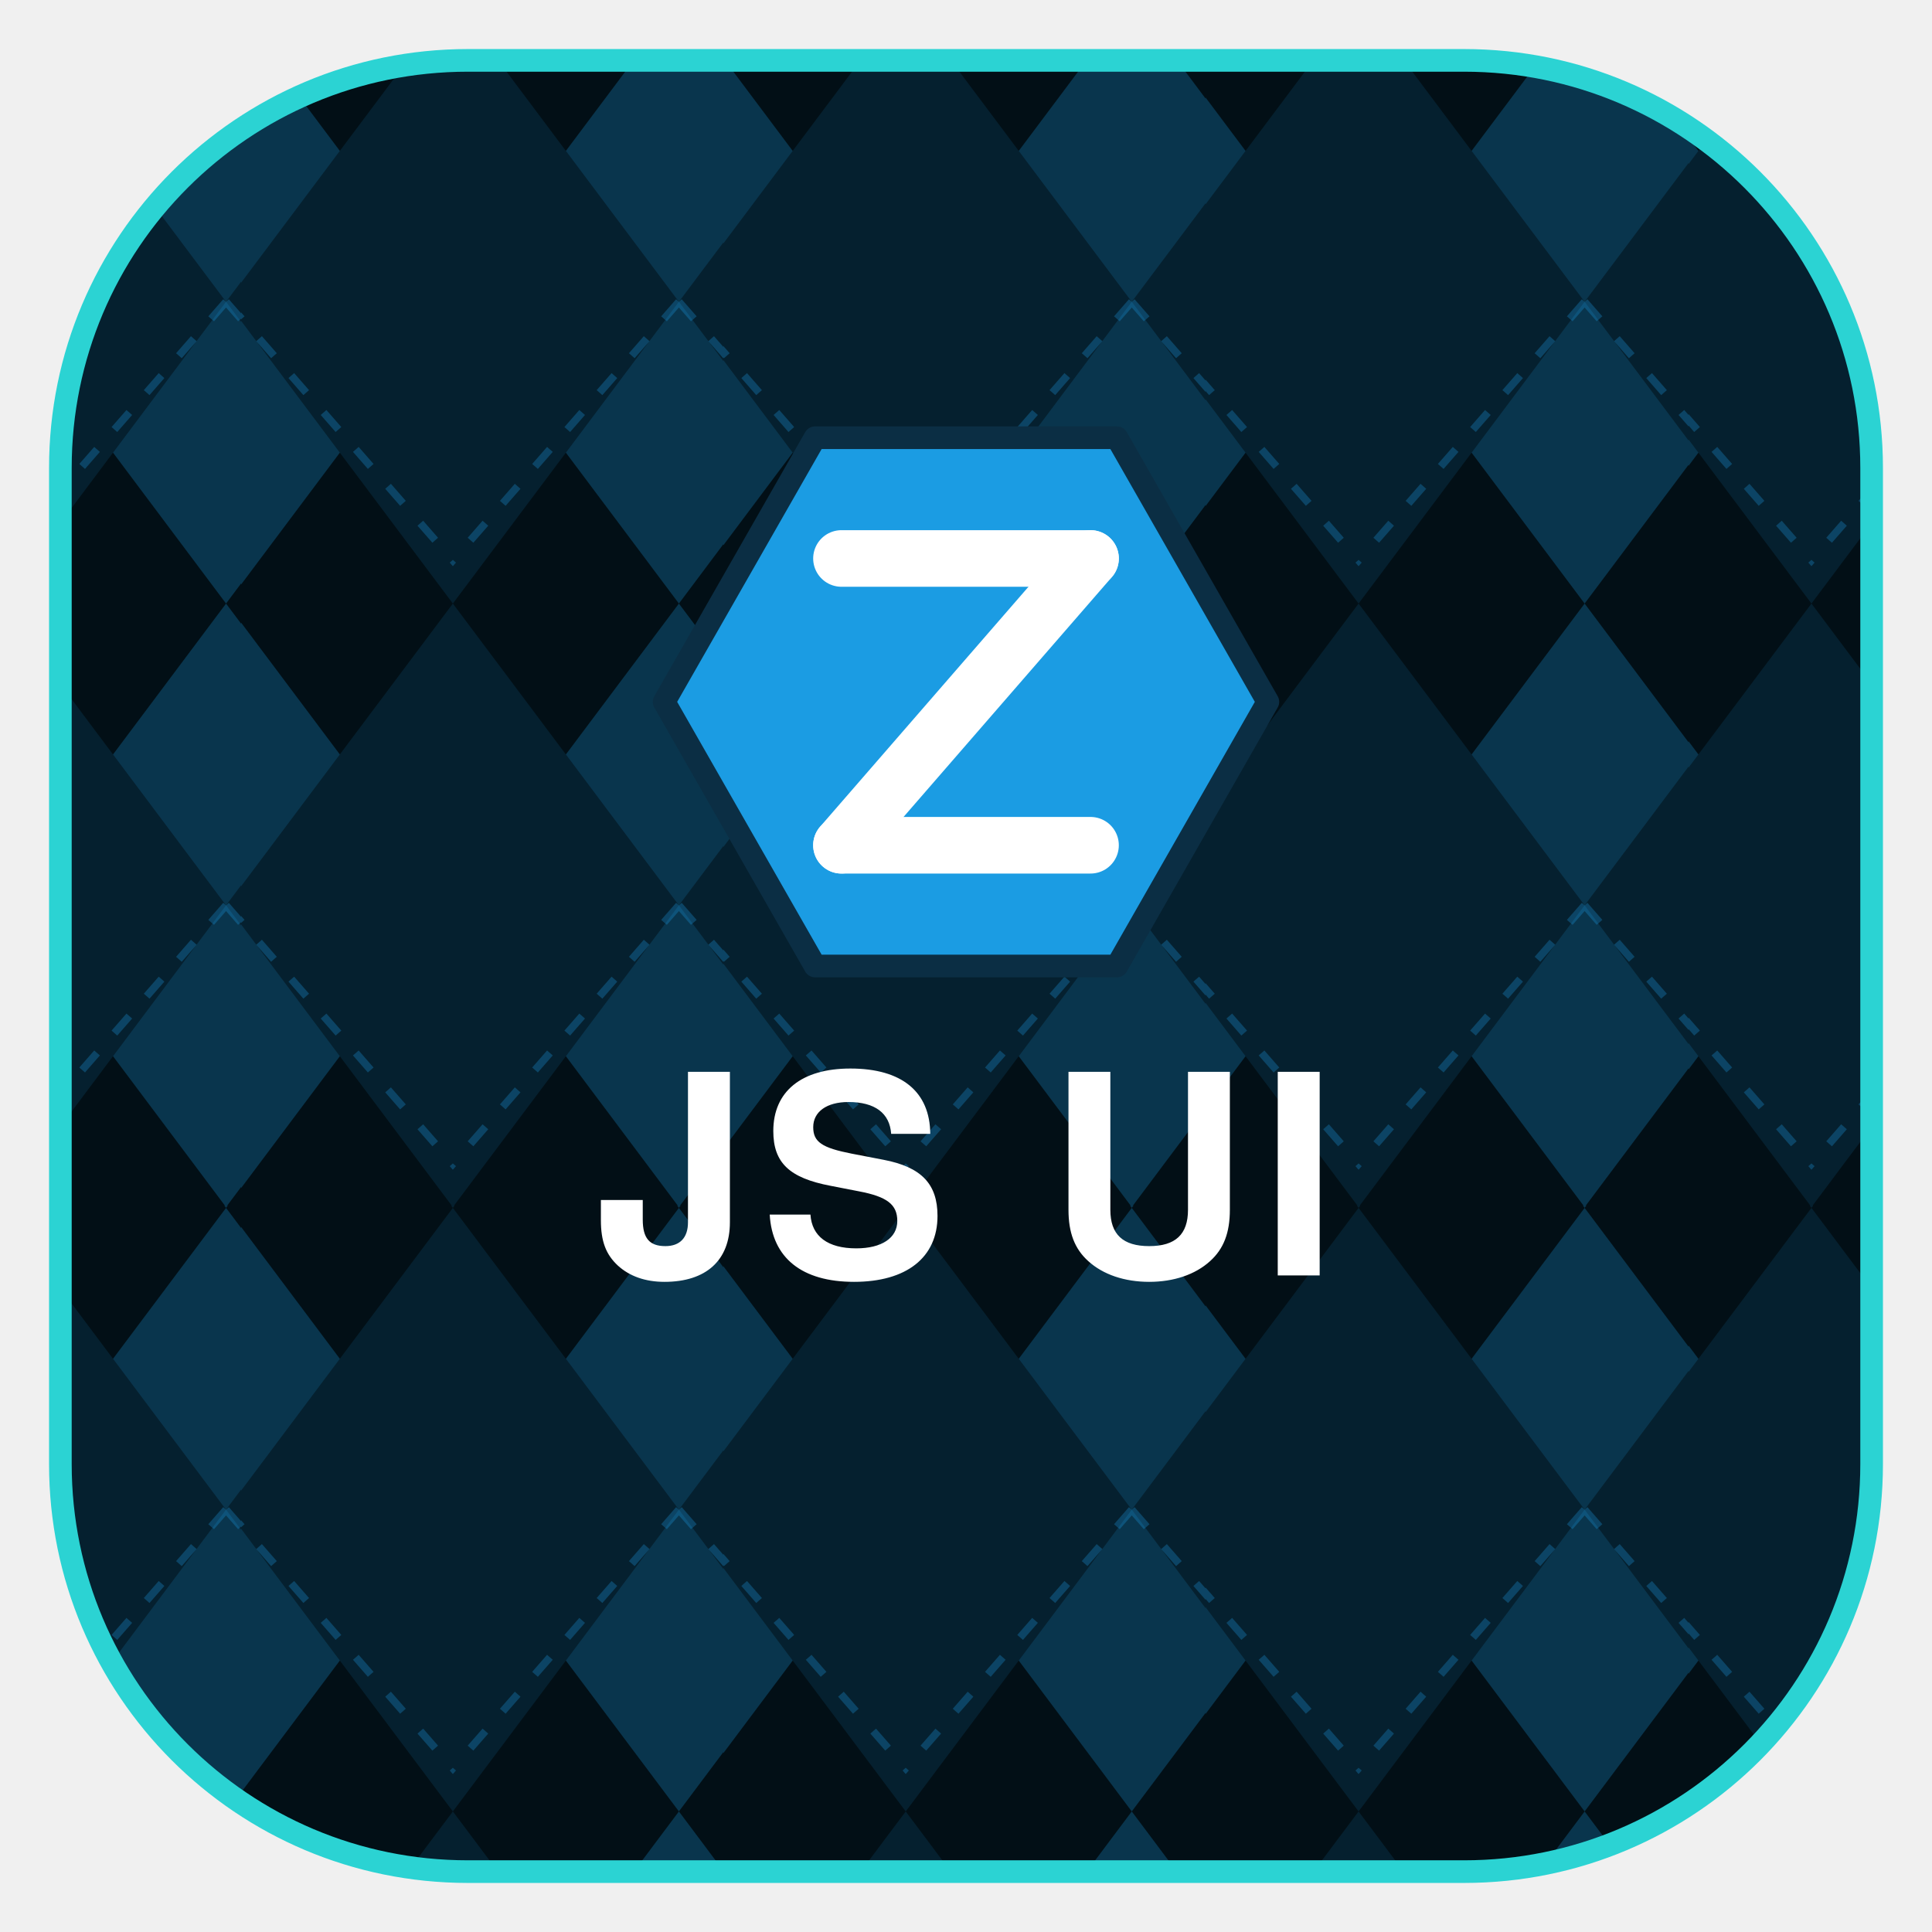
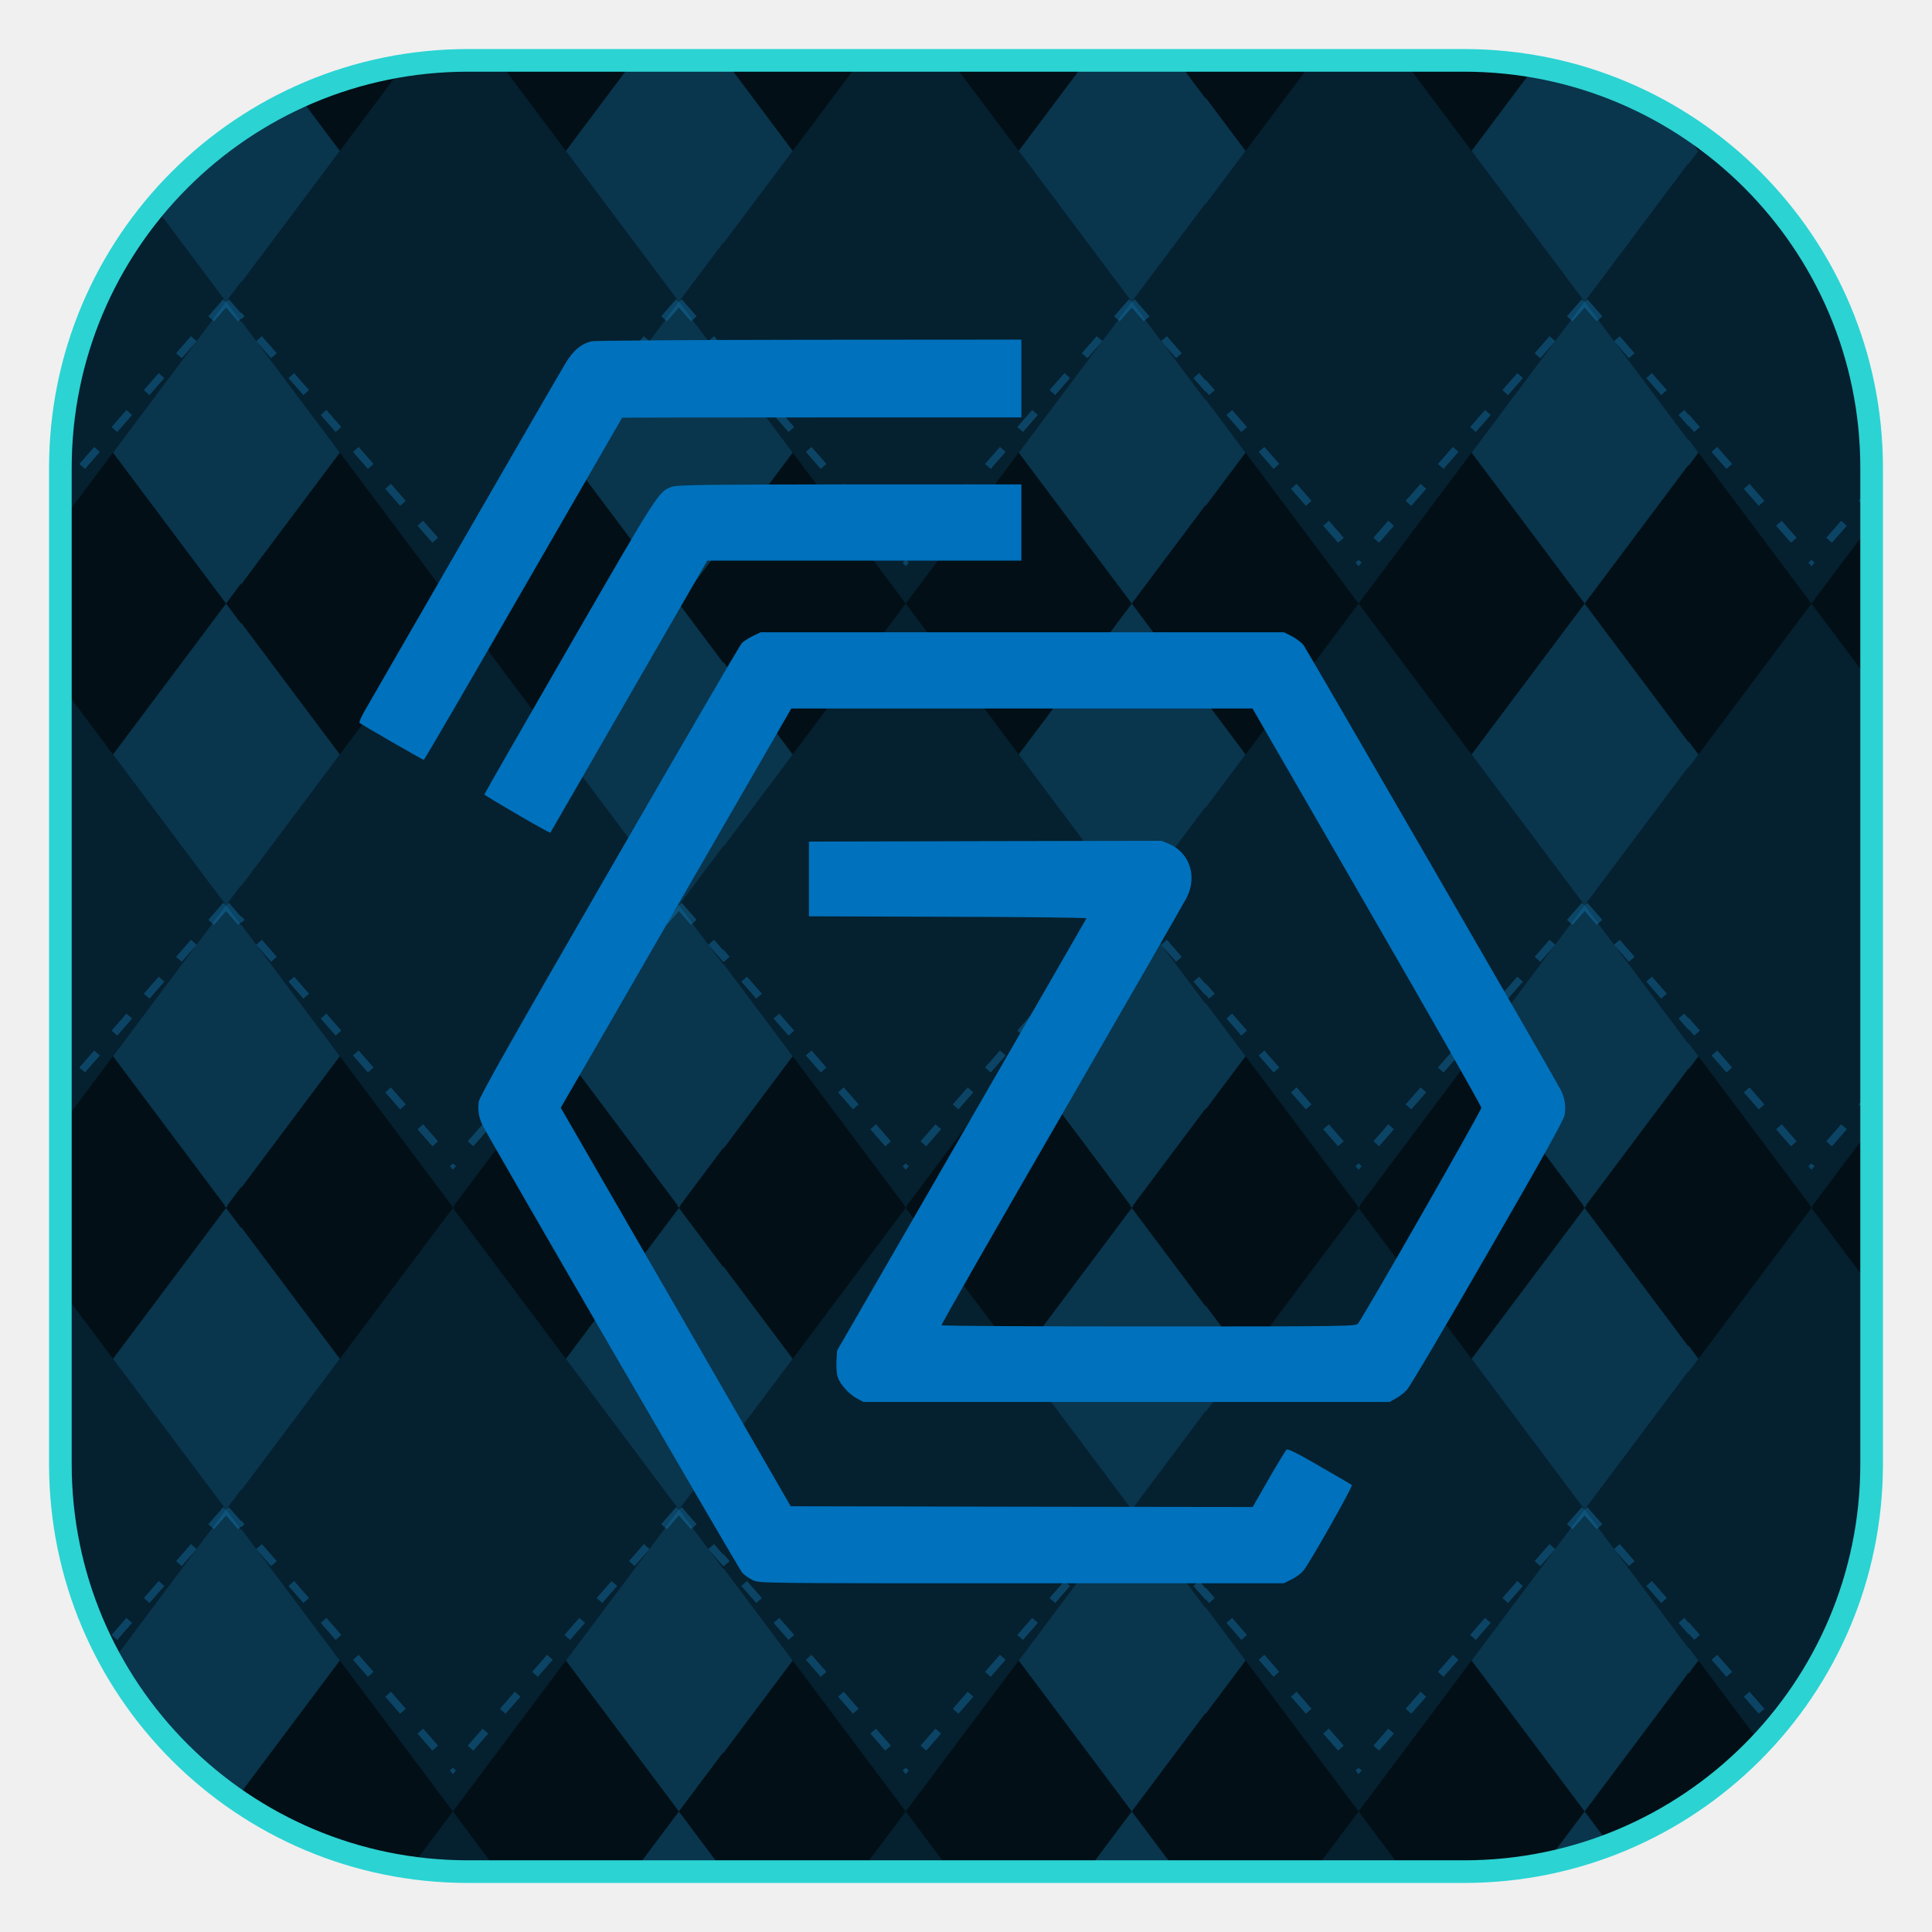
<svg xmlns="http://www.w3.org/2000/svg" viewBox="0 0 512 512" width="512" height="512">
  <defs>
    <clipPath id="tile">
      <rect x="16" y="16" width="480" height="480" rx="108" />
    </clipPath>
    <pattern id="argyle" width="120" height="160" patternUnits="userSpaceOnUse">
      <rect width="120" height="160" fill="#020F16" />
      <polygon points="60,0 120,80 60,160 0,80" fill="#09354D" />
      <polygon points="0,0 60,80 0,160" fill="#05202F" />
      <polygon points="120,0 60,80 120,160" fill="#05202F" />
      <g stroke="#1B9CE3" stroke-width="2" opacity="0.30" stroke-dasharray="6 7">
        <path d="M60 -80 L200 80 M60 -80 L-80 80 M60 80 L200 240 M60 80 L-80 240 M60 240 L200 400 M60 240 L-80 400" />
      </g>
    </pattern>
  </defs>
  <g clip-path="url(#tile)">
    <rect x="16" y="16" width="480" height="480" fill="url(#argyle)" />
  </g>
  <rect x="16" y="16" width="480" height="480" rx="108" fill="none" stroke="#2BD3D3" stroke-width="6" />
-   <polygon points="336,186 296,256 216,256 176,186 216,116 296,116" fill="#1B9CE3" stroke="#0B2E44" stroke-width="6" stroke-linejoin="round" />
-   <g fill="none" stroke="#FFFFFF" stroke-width="15" stroke-linecap="round" stroke-linejoin="round">
-     <path d="M223 148 H289" />
-     <path d="M289 148 Q256 186 223 224" />
-     <path d="M223 224 H289" />
+   <g transform="translate(90 90) scale(0.4125)">
+     <g transform="translate(0,800) scale(0.1,-0.1)" fill="#0071BC" stroke="none">
+       <path d="M1618 7989 c-64 -15 -115 -57 -162 -133 -24 -39 -315 -541 -646 -1116 -332 -575 -623 -1079 -646 -1120 -24 -41 -40 -78 -36 -82 10 -10 405 -238 413 -238 4 0 291 494 639 1098 348 603 634 1098 635 1100 1 1 579 2 1283 2 l1282 0 0 250 0 250 -1362 -1 c-750 -1 -1380 -5 -1400 -10z" />
+       <path d="M2136 7055 c-87 -31 -83 -25 -658 -1021 -301 -522 -548 -952 -548 -956 0 -7 420 -252 424 -246 1 2 229 396 505 876 l503 872 1009 0 1009 0 0 245 0 245 -1102 0 c-912 -1 -1110 -3 -1142 -15z" />
+       <path d="M2655 6096 c-27 -13 -60 -34 -72 -47 -12 -13 -395 -671 -852 -1463 -630 -1091 -832 -1449 -837 -1482 -8 -53 1 -106 26 -154 65 -126 1646 -2850 1667 -2873 15 -15 45 -36 68 -47 41 -20 62 -20 1726 -20 l1685 0 52 26 c29 14 63 40 76 58 48 63 317 539 309 547 -4 4 -98 59 -208 122 -135 79 -203 113 -211 106 -6 -5 -58 -90 -115 -189 l-103 -180 -1484 2 -1484 3 -738 1280 -739 1280 17 30 c10 16 344 594 741 1283 l723 1252 1482 0 1481 0 735 -1273 c404 -699 735 -1281 735 -1292 0 -19 -760 -1349 -793 -1387 -14 -17 -91 -18 -1343 -18 -730 0 -1330 3 -1332 8 -3 4 344 610 770 1347 426 737 788 1367 805 1400 69 135 20 287 -111 344 l-50 21 -1133 -2 -1133 -3 0 -240 0 -240 893 -3 c492 -1 892 -6 890 -10 -2 -5 -363 -631 -803 -1393 l-799 -1384 -4 -67 c-2 -37 1 -83 8 -103 16 -48 72 -110 124 -138 l41 -22 1690 0 1690 0 40 22 c22 12 54 36 71 55 18 18 251 412 518 876 357 618 489 856 496 890 10 54 1 112 -25 162 -45 87 -1631 2829 -1652 2857 -14 18 -48 43 -76 58 l-51 25 -1680 0 -1681 0 -50 -24z" />
+     </g>
  </g>
-   <text x="256" y="338" text-anchor="middle" font-family="Helvetica,Arial,sans-serif" font-weight="700" font-size="74" fill="#FFFFFF" letter-spacing="3">JS UI</text>
</svg>
